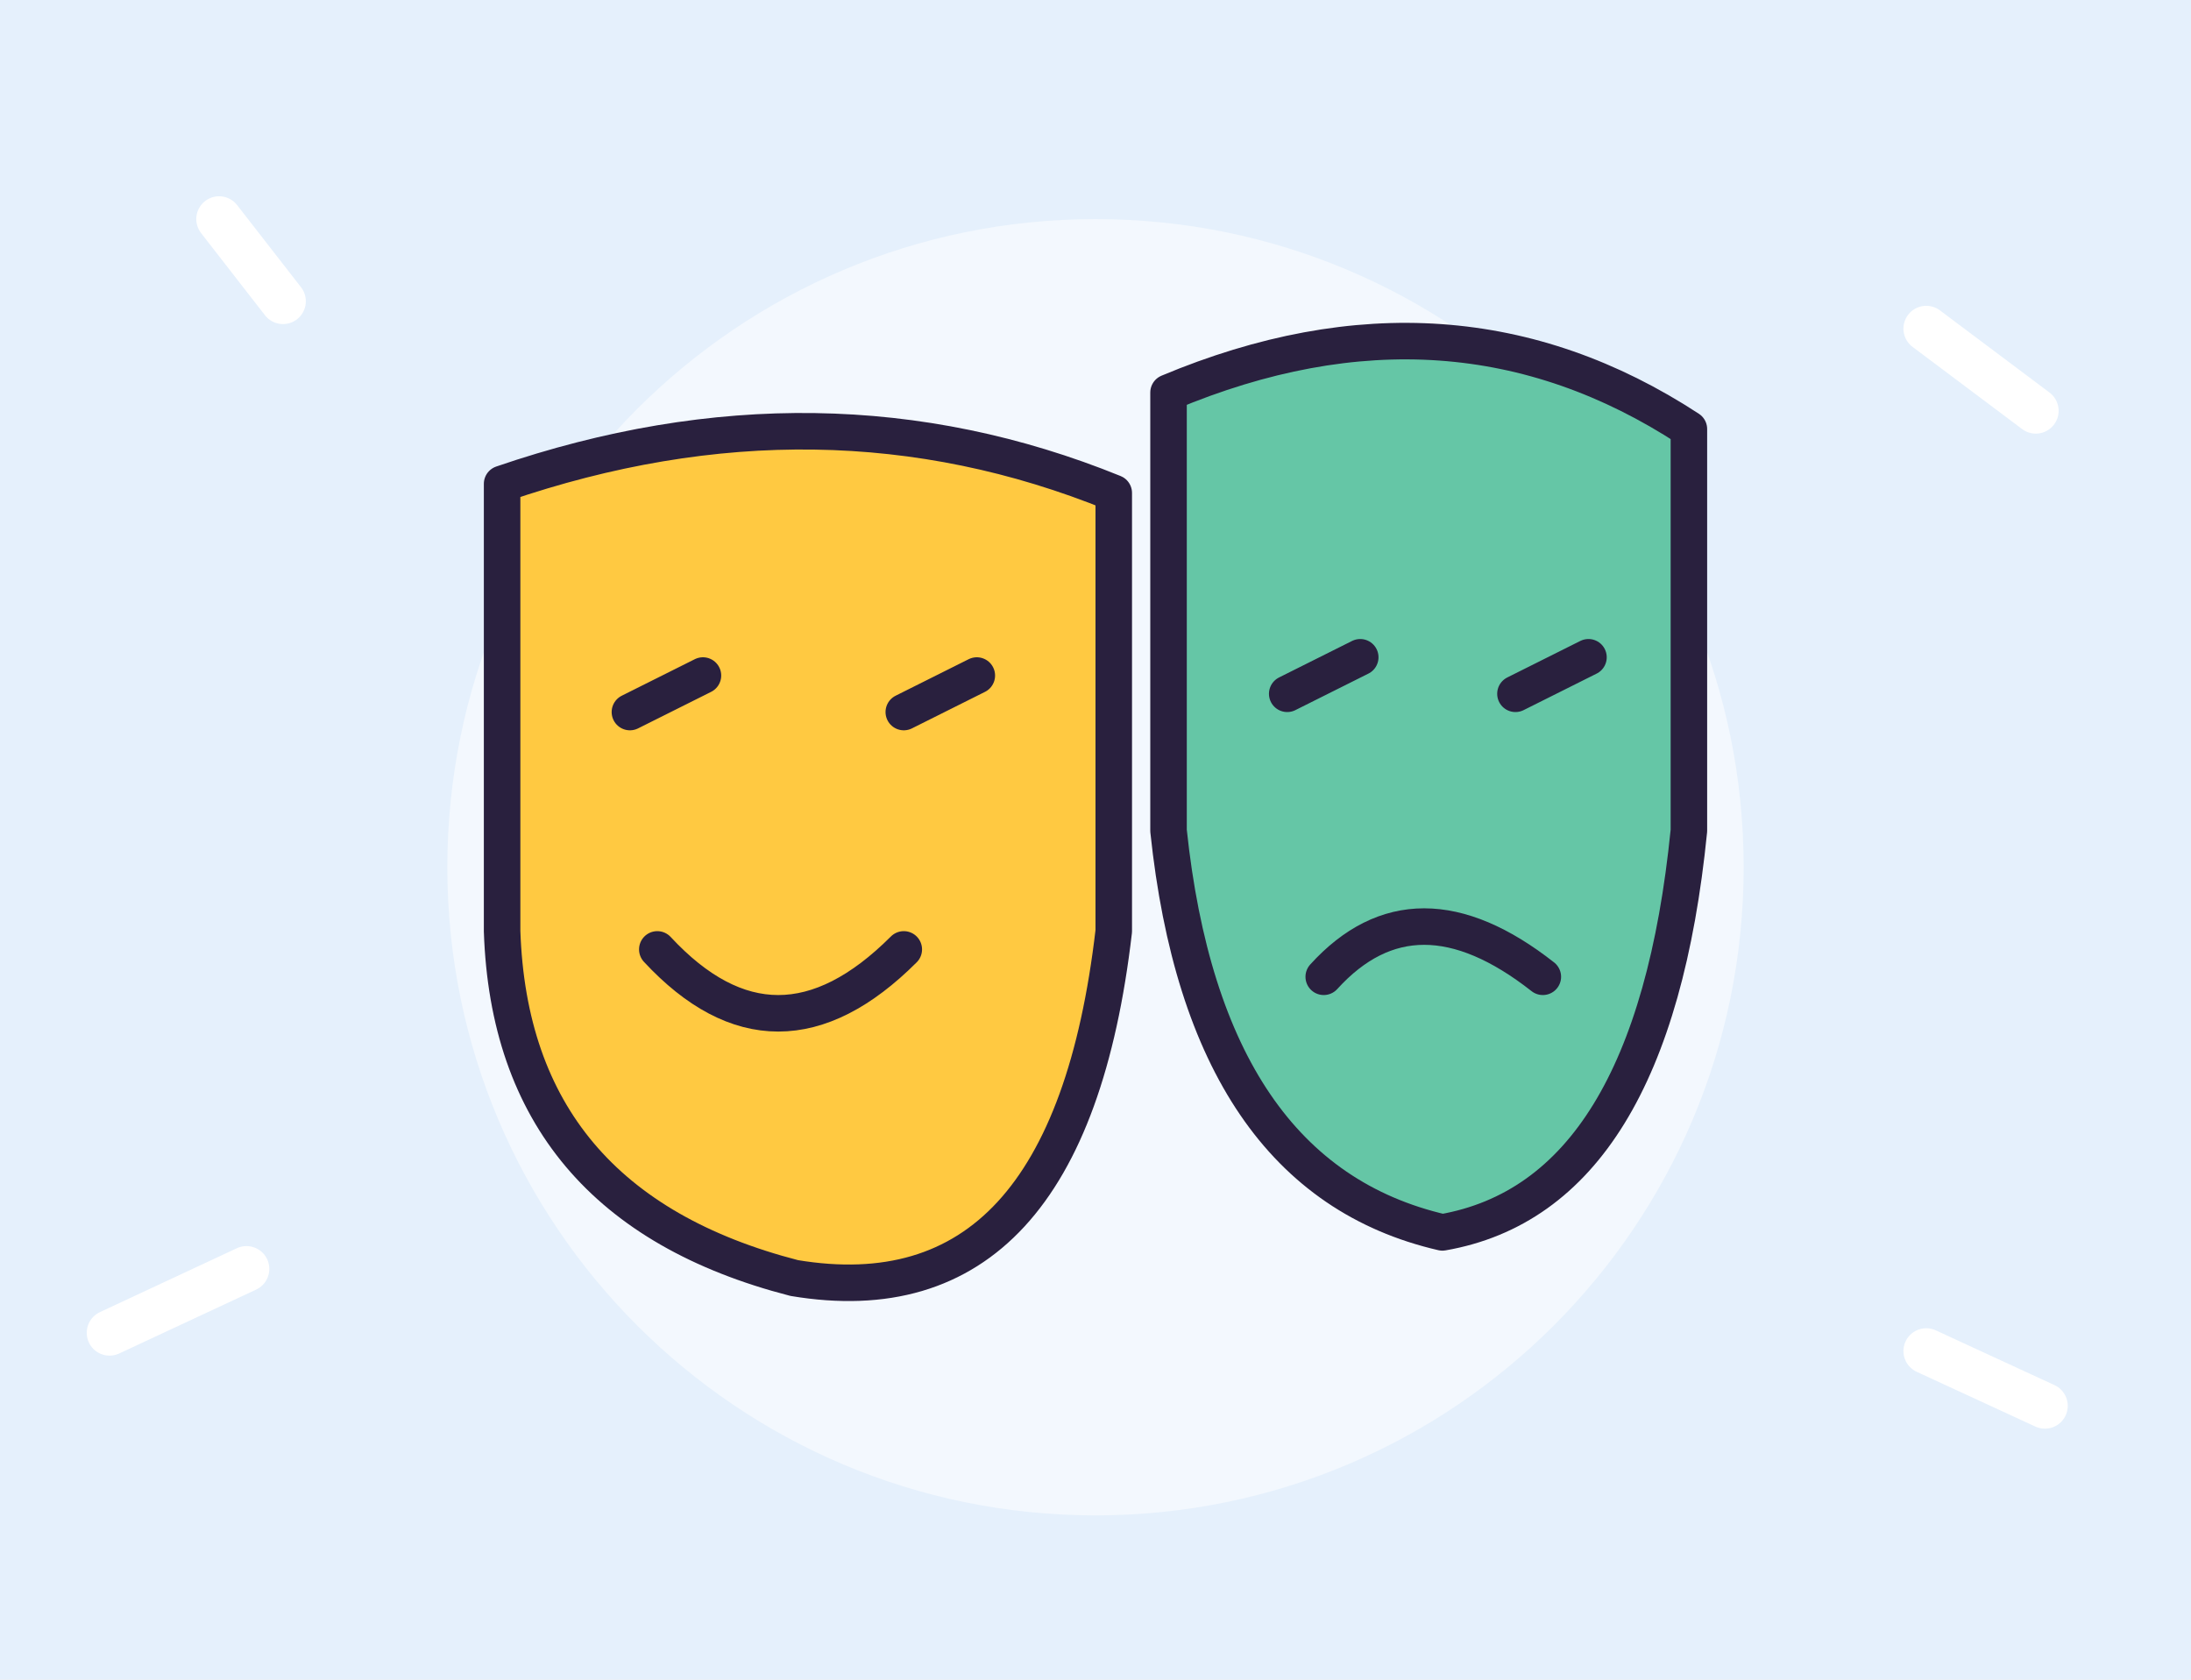
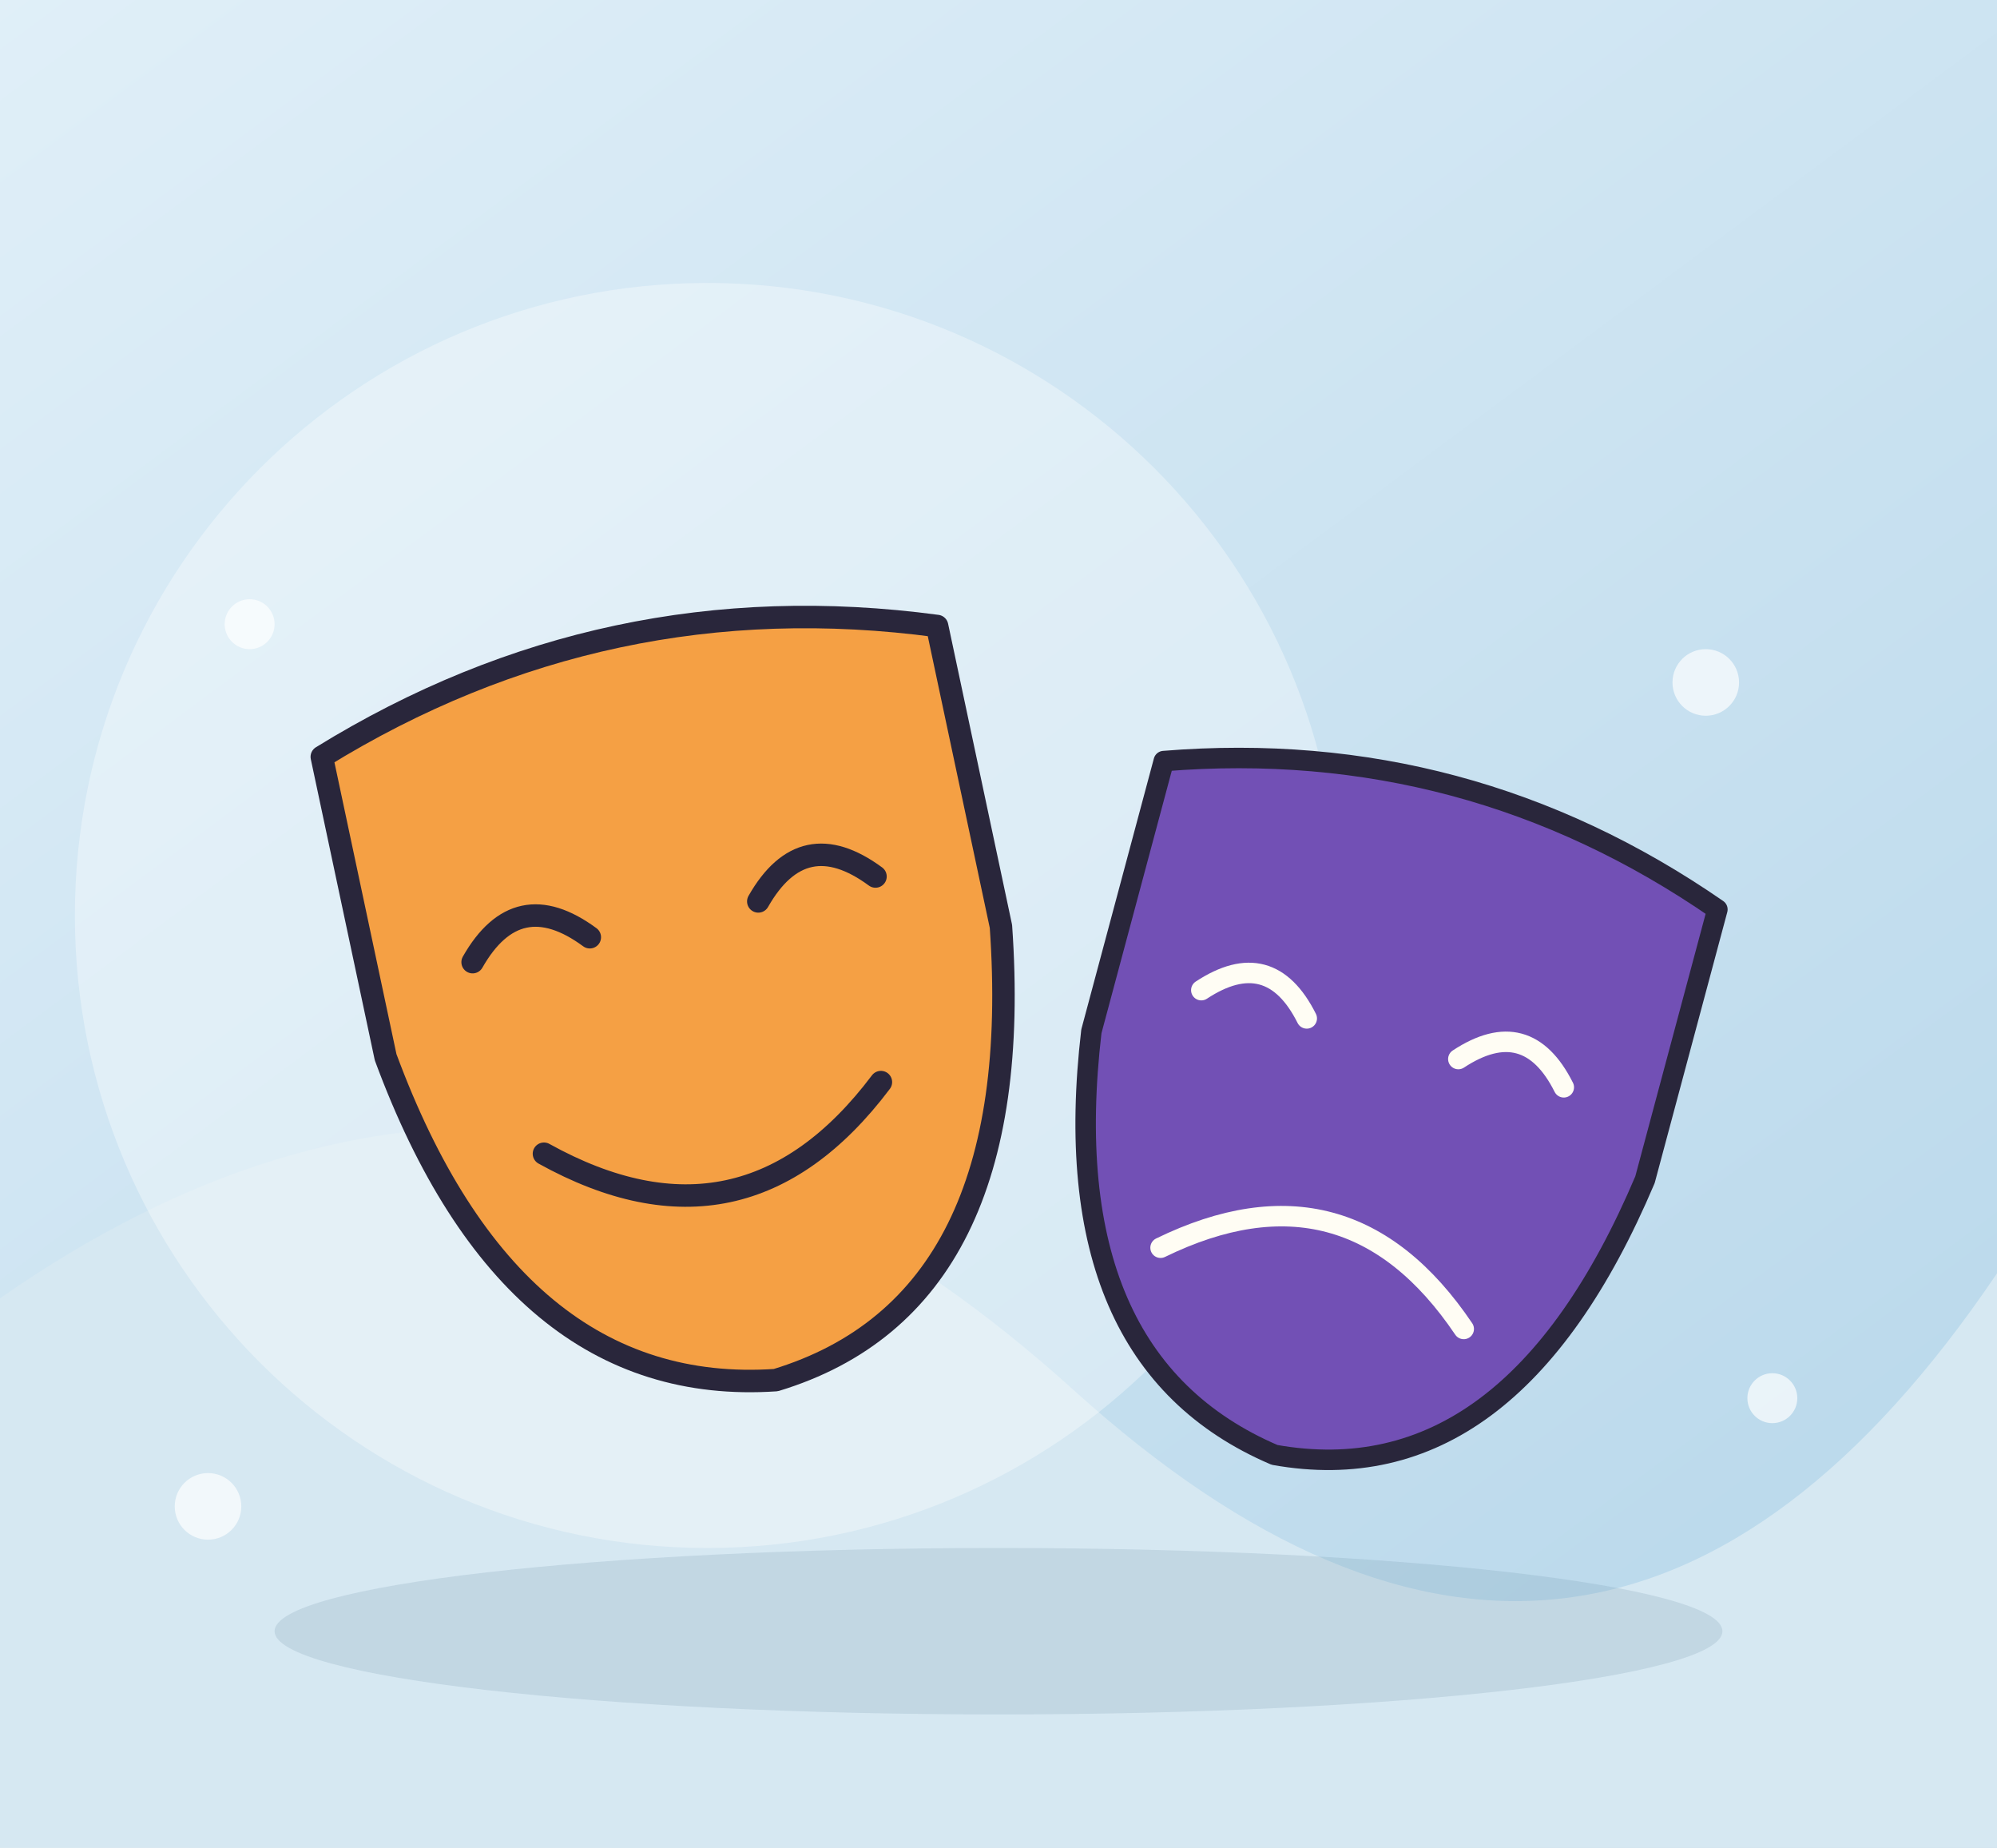
- <svg xmlns="http://www.w3.org/2000/svg" viewBox="0 0 240 184" role="img">
-   <rect width="240" height="184" fill="#e5f0fc" />
-   <circle cx="120" cy="95" r="71" fill="#fff" opacity=".52" />
-   <path d="M12 146l15-7m184-103 12 9m-12 103 13 6M24 24l7 9" fill="none" stroke="#fff" stroke-width="5" stroke-linecap="round" />
-   <g stroke="#29203e" stroke-width="3.5" stroke-linecap="round" stroke-linejoin="round">
-     <path d="M55 53q35-12 67 1v48q-5 43-35 38-31-8-32-38z" fill="#ffc941" stroke="#29203e" stroke-width="4" stroke-linecap="round" stroke-linejoin="round" />
-     <path d="M128 43q31-13 57 4v44q-4 40-27 44-26-6-30-44z" fill="#65c6a6" stroke="#29203e" stroke-width="4" stroke-linecap="round" stroke-linejoin="round" />
-     <path d="M69 78l8-4m22 4 8-4m-35 30q13 14 27 0m42-28 8-4m17 4 8-4m-29 35q10-11 24 0" fill="none" stroke="#29203e" stroke-width="4" stroke-linecap="round" stroke-linejoin="round" />
+ <svg xmlns="http://www.w3.org/2000/svg" viewBox="0 0 240 222" role="img">
+   <defs>
+     <linearGradient id="bg" x2=".8" y2="1">
+       <stop stop-color="#e0eff8" />
+       <stop offset="1" stop-color="#b9d8eb" />
+     </linearGradient>
+   </defs>
+   <rect width="240" height="222" fill="url(#bg)" />
+   <path d="M0 156Q66 110 129 167T240 153V222H0Z" fill="#d6e8f2" />
+   <circle cx="85" cy="110" r="76" fill="#fff" opacity=".34" />
+   <g fill="#fff" opacity=".68">
+     <circle cx="30" cy="75" r="3" />
+     <circle cx="205" cy="82" r="4" />
+     <circle cx="213" cy="168" r="3" />
+     <circle cx="25" cy="181" r="4" />
+   </g>
+   <ellipse cx="120" cy="196" rx="87" ry="10" fill="#698da5" opacity=".19" />
+   <g transform="translate(120 119)" stroke-linejoin="round" stroke-linecap="round">
+     <g transform="translate(-37 3) rotate(-12) scale(.9)">
+       <path d="M-41-44q42-15 84 0v41q-7 50-42 53-35-5-42-53z" fill="#f5a044" stroke="#29263b" stroke-width="3" stroke-linecap="round" stroke-linejoin="round" />
+       <path d="M-27-13q8-9 16 0m23 0q8-9 16 0M-23 14q23 20 46 0" fill="none" stroke="#29263b" stroke-width="3" stroke-linecap="round" stroke-linejoin="round" />
+     </g>
+     <g transform="translate(43 16) rotate(15) scale(.82)">
+       <path d="M-41-44q42-15 84 0v41q-7 50-42 53-35-5-42-53z" fill="#7250b5" stroke="#29263b" stroke-width="3" stroke-linecap="round" stroke-linejoin="round" />
+       <path d="M-27-13q8-9 16 0m23 0q8-9 16 0M-23 25q23-20 46 0" fill="none" stroke="#fffdf4" stroke-width="3" stroke-linecap="round" stroke-linejoin="round" />
+     </g>
  </g>
</svg>
